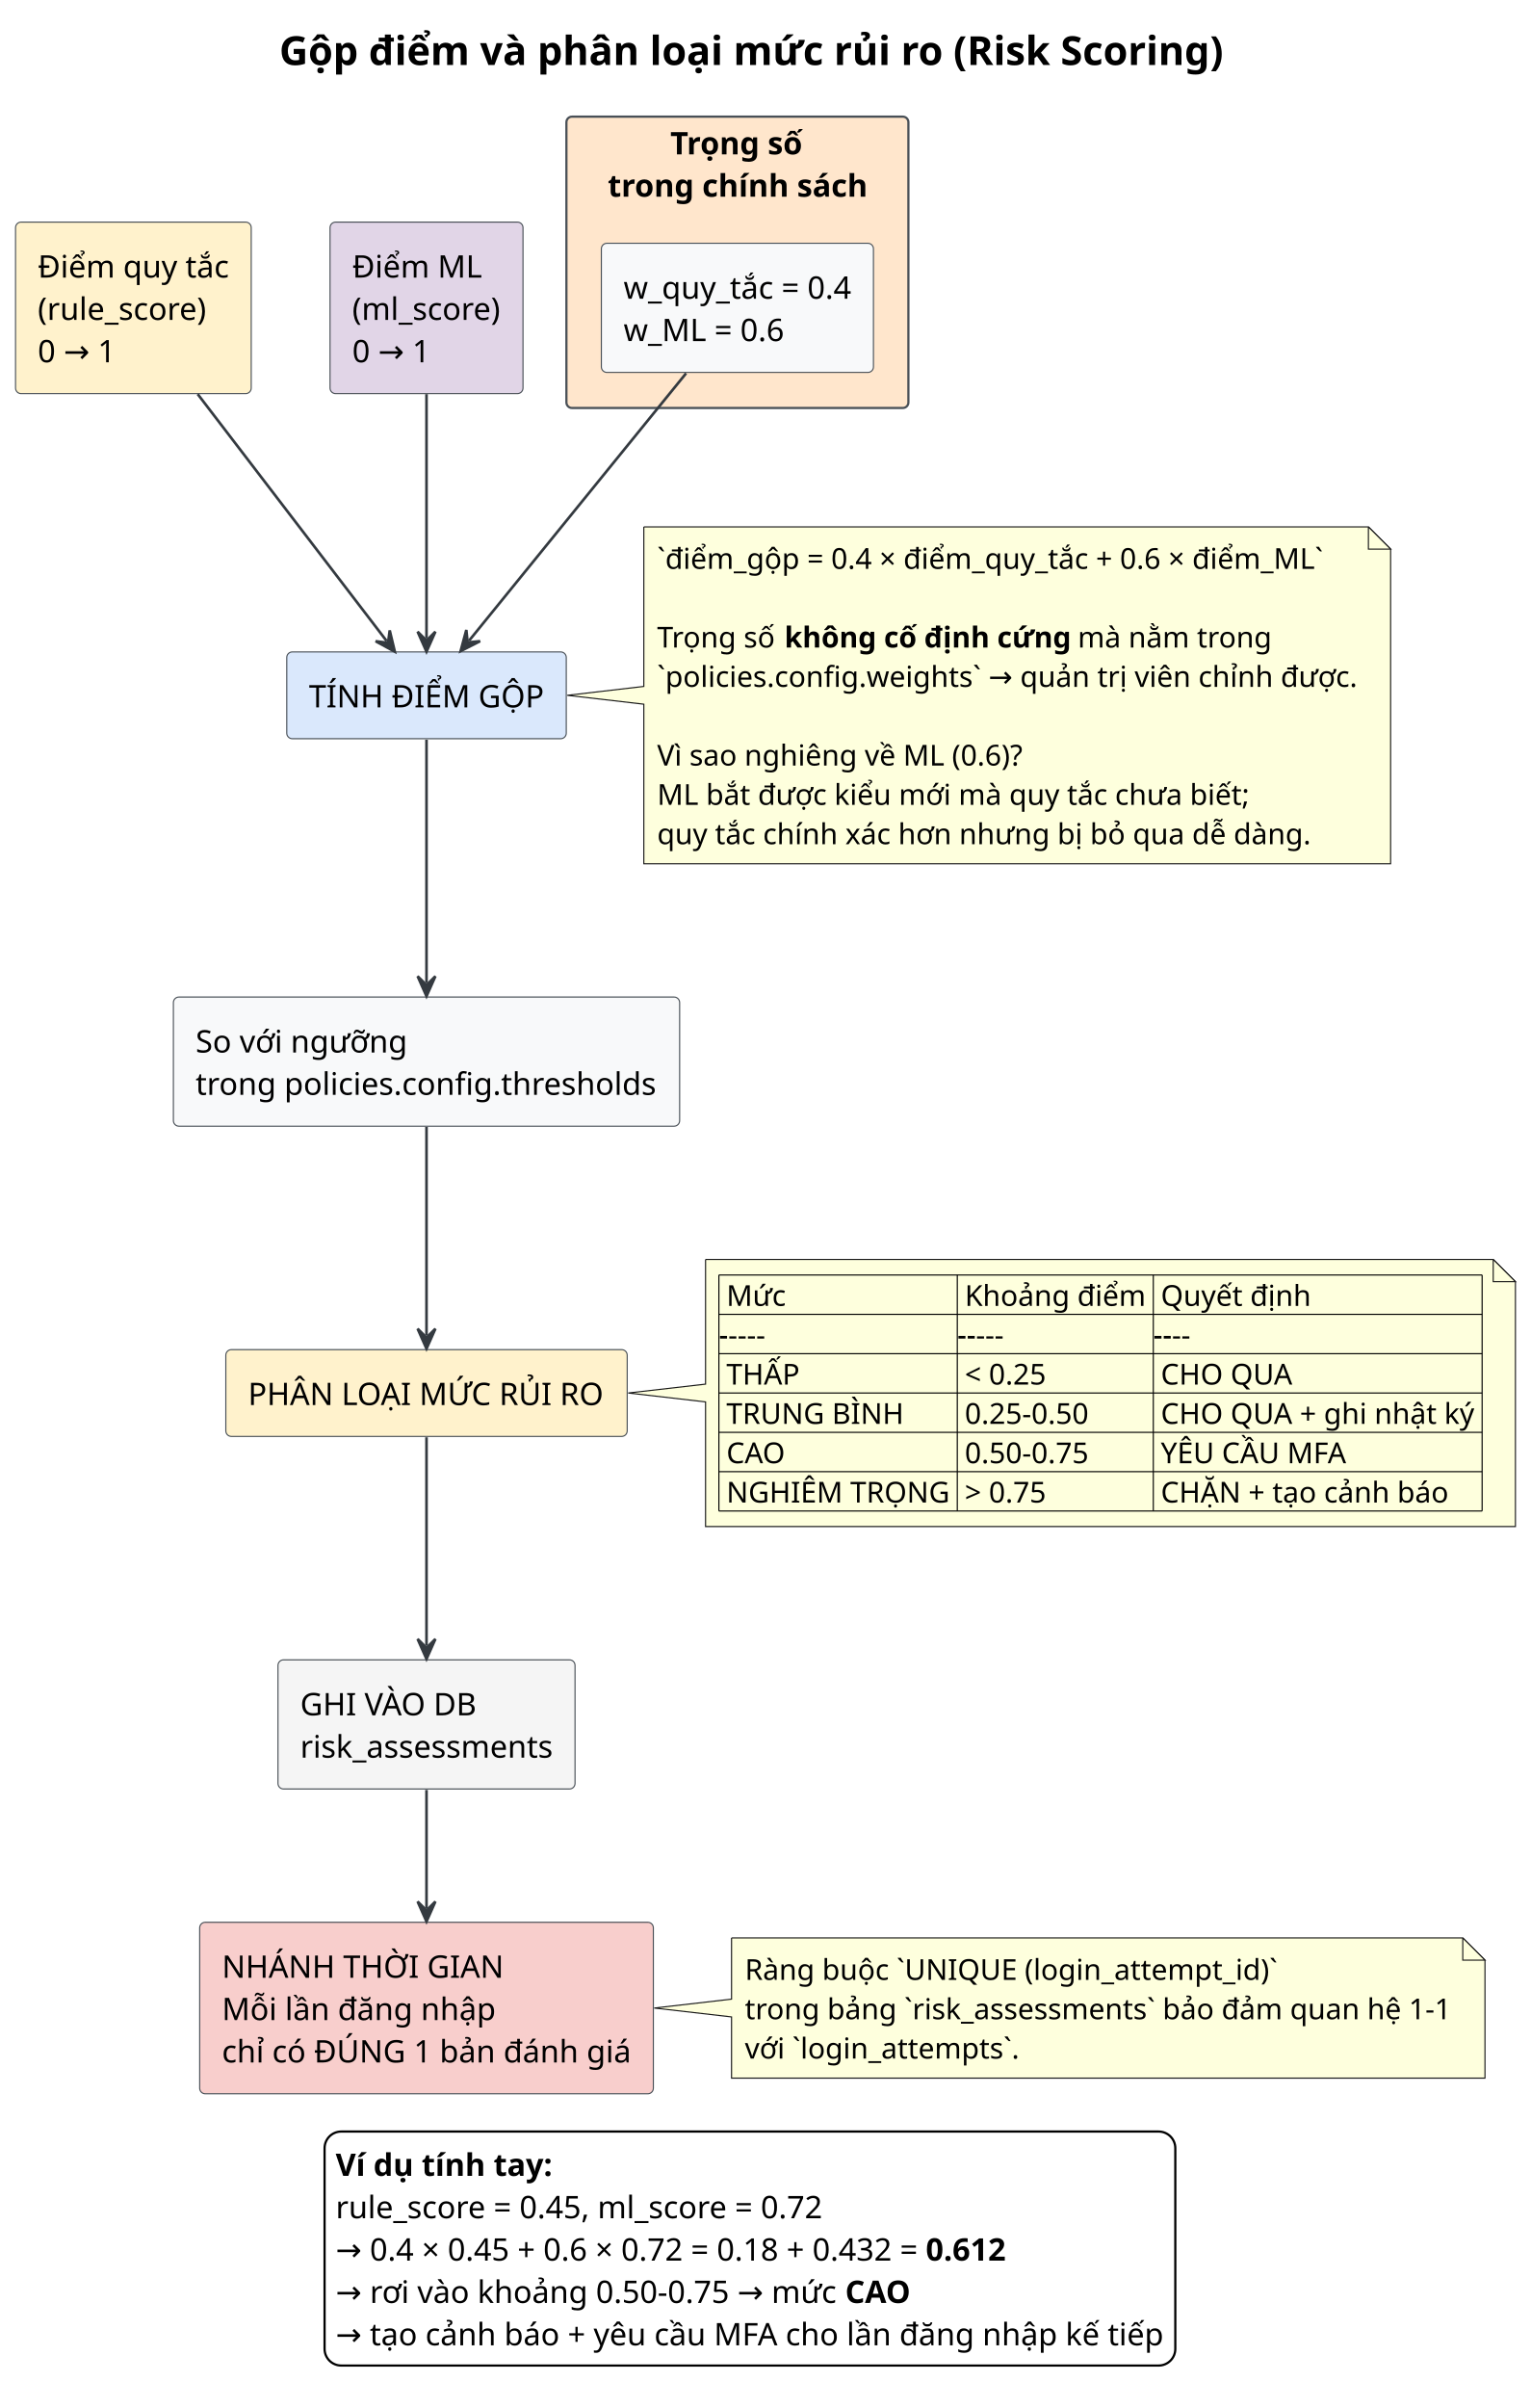
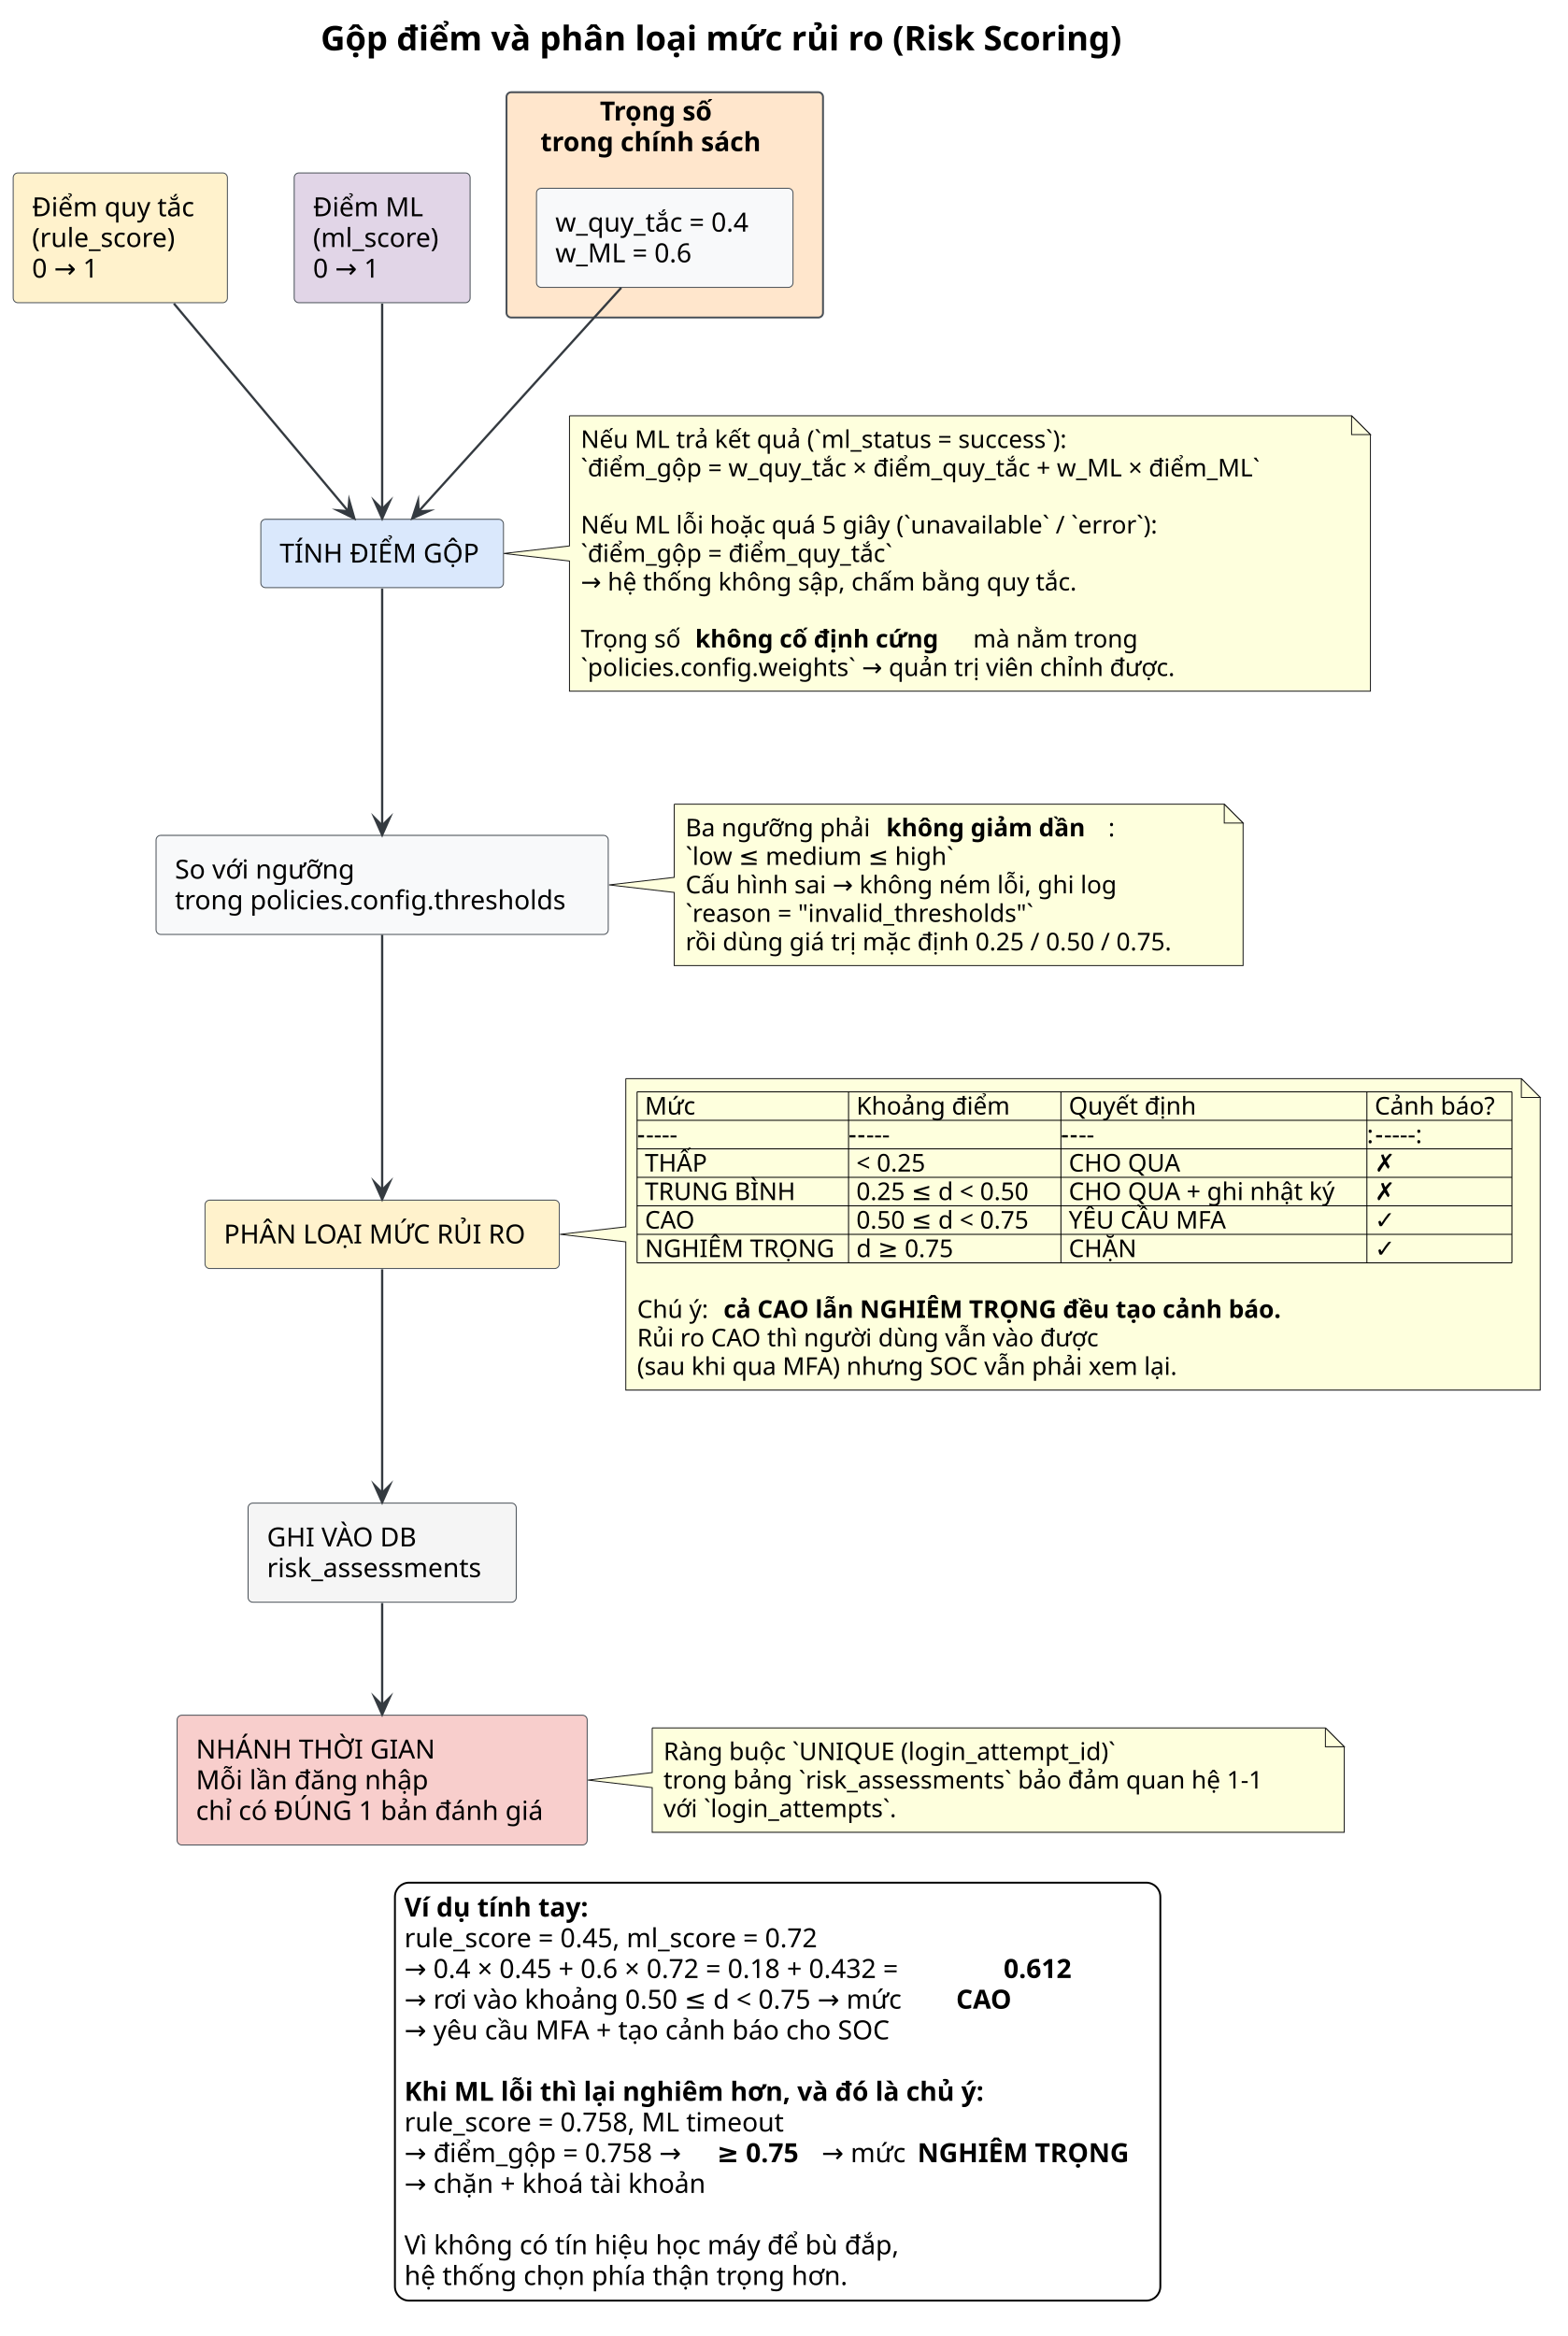
- <svg xmlns="http://www.w3.org/2000/svg" contentStyleType="text/css" height="1084px" preserveAspectRatio="none" style="width:689px;height:1084px;background:#FFFFFF;" version="1.1" viewBox="0 0 689 1084" width="689px" zoomAndPan="magnify">
+ <svg xmlns="http://www.w3.org/2000/svg" contentStyleType="text/css" data-diagram-type="DESCRIPTION" height="1240px" preserveAspectRatio="none" style="width:832px;height:1240px;background:#FFFFFF;" version="1.1" viewBox="0 0 832 1240" width="832px" zoomAndPan="magnify">
  <defs />
  <g>
-     <text fill="#000000" font-family="Sans" font-size="18" font-weight="bold" lengthAdjust="spacing" textLength="423.897" x="125.758" y="29.242">Gộp điểm và phân loại mức rủi ro (Risk Scoring)</text>
-     <g id="cluster_W">
-       <rect fill="#FFE6CC" height="131.14" rx="2.5" ry="2.5" style="stroke:#495057;stroke-width:1.0;" width="154" x="255.06" y="52.516" />
-       <text fill="#000000" font-family="Sans" font-size="14" font-weight="bold" lengthAdjust="spacing" textLength="60.452" x="301.834" y="69.482">Trọng số</text>
-       <text fill="#000000" font-family="Sans" font-size="14" font-weight="bold" lengthAdjust="spacing" textLength="116.76" x="273.68" y="88.55">trong chính sách</text>
+     <g class="title" data-source-line="12">
+       <text fill="#000000" font-family="Sans" font-size="18" font-weight="700" lengthAdjust="spacing" textLength="485.095" x="170.219" y="26.708">Gộp điểm và phân loại mức rủi ro (Risk Scoring)</text>
    </g>
-     <g id="elem_WW">
-       <rect fill="#F8F9FA" height="58.136" rx="2.5" ry="2.5" style="stroke:#495057;stroke-width:0.5;" width="122.522" x="270.8" y="109.516" />
-       <text fill="#000000" font-family="Sans" font-size="14" lengthAdjust="spacing" textLength="102.522" x="280.8" y="134.482">w_quy_tắc = 0.4</text>
-       <text fill="#000000" font-family="Sans" font-size="14" lengthAdjust="spacing" textLength="72.31" x="280.8" y="153.55">w_ML = 0.6</text>
+     <g class="cluster" data-qualified-name="W" data-source-line="18" id="ent0003">
+       <rect fill="#FFE6CC" height="119.59" rx="2.5" ry="2.5" style="stroke:#495057;stroke-width:1;" width="168" x="268.85" y="48.953" />
+       <text fill="#000000" font-family="Sans" font-size="14" font-weight="700" lengthAdjust="spacing" textLength="68.886" x="318.407" y="63.948">Trọng số</text>
+       <text fill="#000000" font-family="Sans" font-size="14" font-weight="700" lengthAdjust="spacing" textLength="131.995" x="286.852" y="80.245">trong chính sách</text>
    </g>
-     <g id="elem_RS">
-       <rect fill="#FFF2CC" height="77.204" rx="2.5" ry="2.5" style="stroke:#495057;stroke-width:0.5;" width="106.128" x="7" y="99.986" />
-       <text fill="#000000" font-family="Sans" font-size="14" lengthAdjust="spacing" textLength="86.128" x="17" y="124.952">Điểm quy tắc</text>
-       <text fill="#000000" font-family="Sans" font-size="14" lengthAdjust="spacing" textLength="76.132" x="17" y="144.02">(rule_score)</text>
-       <text fill="#000000" font-family="Sans" font-size="14" lengthAdjust="spacing" textLength="35.026" x="17" y="163.088">0 → 1</text>
+     <g class="entity" data-qualified-name="W.WW" data-source-line="19" id="ent0004">
+       <rect fill="#F8F9FA" height="52.594" rx="2.5" ry="2.5" style="stroke:#495057;stroke-width:0.5;" width="136.156" x="284.77" y="99.953" />
+       <text fill="#000000" font-family="Sans" font-size="14" lengthAdjust="spacing" textLength="116.156" x="294.77" y="122.948">w_quy_tắc = 0.4</text>
+       <text fill="#000000" font-family="Sans" font-size="14" lengthAdjust="spacing" textLength="81.225" x="294.77" y="139.245">w_ML = 0.6</text>
    </g>
-     <g id="elem_MS">
-       <rect fill="#E1D5E7" height="77.204" rx="2.5" ry="2.5" style="stroke:#495057;stroke-width:0.5;" width="86.892" x="148.62" y="99.986" />
-       <text fill="#000000" font-family="Sans" font-size="14" lengthAdjust="spacing" textLength="58.492" x="158.62" y="124.952">Điểm ML</text>
-       <text fill="#000000" font-family="Sans" font-size="14" lengthAdjust="spacing" textLength="66.892" x="158.62" y="144.02">(ml_score)</text>
-       <text fill="#000000" font-family="Sans" font-size="14" lengthAdjust="spacing" textLength="35.026" x="158.62" y="163.088">0 → 1</text>
+     <g class="entity" data-qualified-name="RS" data-source-line="16" id="ent0001">
+       <rect fill="#FFF2CC" height="68.891" rx="2.5" ry="2.5" style="stroke:#495057;stroke-width:0.5;" width="113.7" x="7" y="91.803" />
+       <text fill="#000000" font-family="Sans" font-size="14" lengthAdjust="spacing" textLength="93.7" x="17" y="114.798">Điểm quy tắc</text>
+       <text fill="#000000" font-family="Sans" font-size="14" lengthAdjust="spacing" textLength="82.981" x="17" y="131.095">(rule_score)</text>
+       <text fill="#000000" font-family="Sans" font-size="14" lengthAdjust="spacing" textLength="38.445" x="17" y="147.392">0 → 1</text>
    </g>
-     <g id="elem_CALC">
-       <rect fill="#DAE8FC" height="39.068" rx="2.5" ry="2.5" style="stroke:#495057;stroke-width:0.5;" width="125.868" x="129.13" y="293.476" />
-       <text fill="#000000" font-family="Sans" font-size="14" lengthAdjust="spacing" textLength="105.868" x="139.13" y="318.442">TÍNH ĐIỂM GỘP</text>
+     <g class="entity" data-qualified-name="MS" data-source-line="17" id="ent0002">
+       <rect fill="#E1D5E7" height="68.891" rx="2.5" ry="2.5" style="stroke:#495057;stroke-width:0.5;" width="93.377" x="156.16" y="91.803" />
+       <text fill="#000000" font-family="Sans" font-size="14" lengthAdjust="spacing" textLength="61.318" x="166.16" y="114.798">Điểm ML</text>
+       <text fill="#000000" font-family="Sans" font-size="14" lengthAdjust="spacing" textLength="73.377" x="166.16" y="131.095">(ml_score)</text>
+       <text fill="#000000" font-family="Sans" font-size="14" lengthAdjust="spacing" textLength="38.445" x="166.16" y="147.392">0 → 1</text>
    </g>
-     <g id="elem_GMN7">
-       <path d="M289.92,237.186 L289.92,309.006 L255.45,313.006 L289.92,317.006 L289.92,388.834 A0,0 0 0 0 289.92,388.834 L626.208,388.834 A0,0 0 0 0 626.208,388.834 L626.208,247.186 L616.208,237.186 L289.92,237.186 A0,0 0 0 0 289.92,237.186 " fill="#FEFFDD" style="stroke:#181818;stroke-width:0.5;" />
-       <path d="M616.208,237.186 L616.208,247.186 L626.208,247.186 L616.208,237.186 " fill="#FEFFDD" style="stroke:#181818;stroke-width:0.5;" />
-       <text fill="#000000" font-family="Sans" font-size="13" lengthAdjust="spacing" textLength="299.819" x="295.92" y="256.083">`điểm_gộp = 0.4 × điểm_quy_tắc + 0.6 × điểm_ML`</text>
-       <text fill="#000000" font-family="Sans" font-size="13" lengthAdjust="spacing" textLength="3.38" x="295.92" y="273.789"> </text>
-       <text fill="#000000" font-family="Sans" font-size="13" lengthAdjust="spacing" textLength="53.963" x="295.92" y="291.495">Trọng số</text>
-       <text fill="#000000" font-family="Sans" font-size="13" font-weight="bold" lengthAdjust="spacing" textLength="128.661" x="353.263" y="291.495">không cố định cứng</text>
-       <text fill="#000000" font-family="Sans" font-size="13" lengthAdjust="spacing" textLength="87.646" x="485.304" y="291.495">mà nằm trong</text>
-       <text fill="#000000" font-family="Sans" font-size="13" lengthAdjust="spacing" textLength="315.288" x="295.92" y="309.201">`policies.config.weights` → quản trị viên chỉnh được.</text>
-       <text fill="#000000" font-family="Sans" font-size="13" lengthAdjust="spacing" textLength="3.38" x="295.92" y="326.907"> </text>
-       <text fill="#000000" font-family="Sans" font-size="13" lengthAdjust="spacing" textLength="164.554" x="295.92" y="344.613">Vì sao nghiêng về ML (0.6)?</text>
-       <text fill="#000000" font-family="Sans" font-size="13" lengthAdjust="spacing" textLength="266.734" x="295.92" y="362.319">ML bắt được kiểu mới mà quy tắc chưa biết;</text>
-       <text fill="#000000" font-family="Sans" font-size="13" lengthAdjust="spacing" textLength="294.385" x="295.92" y="380.025">quy tắc chính xác hơn nhưng bị bỏ qua dễ dàng.</text>
+     <g class="entity" data-qualified-name="CALC" data-source-line="22" id="ent0005">
+       <rect fill="#DAE8FC" height="36.297" rx="2.5" ry="2.5" style="stroke:#495057;stroke-width:0.5;" width="128.794" x="138.45" y="275.643" />
+       <text fill="#000000" font-family="Sans" font-size="14" lengthAdjust="spacing" textLength="108.794" x="148.45" y="298.638">TÍNH ĐIỂM GỘP</text>
    </g>
-     <g id="elem_THR">
-       <rect fill="#F8F9FA" height="58.136" rx="2.5" ry="2.5" style="stroke:#495057;stroke-width:0.5;" width="227.969" x="78.08" y="448.836" />
-       <text fill="#000000" font-family="Sans" font-size="14" lengthAdjust="spacing" textLength="95.368" x="88.08" y="473.802">So với ngưỡng</text>
-       <text fill="#000000" font-family="Sans" font-size="14" lengthAdjust="spacing" textLength="207.969" x="88.08" y="492.87">trong policies.config.thresholds</text>
+     <g class="entity" data-qualified-name="GMN6" data-source-line="24" id="ent0007">
+       <path d="M302.28,220.693 L302.28,289.793 L267.44,293.793 L302.28,297.793 L302.28,366.888 A0,0 0 0 0 302.28,366.888 L727.416,366.888 A0,0 0 0 0 727.416,366.888 L727.416,230.693 L717.416,220.693 L302.28,220.693 A0,0 0 0 0 302.28,220.693" fill="#FEFFDD" style="stroke:#181818;stroke-width:0.5;" />
+       <path d="M717.416,220.693 L717.416,230.693 L727.416,230.693 L717.416,220.693" fill="#FEFFDD" style="stroke:#181818;stroke-width:0.5;" />
+       <text fill="#000000" font-family="Sans" font-size="13" lengthAdjust="spacing" textLength="288.825" x="308.28" y="237.76">Nếu ML trả kết quả (`ml_status = success`):</text>
+       <text fill="#000000" font-family="Sans" font-size="13" lengthAdjust="spacing" textLength="404.136" x="308.28" y="252.893">`điểm_gộp = w_quy_tắc × điểm_quy_tắc + w_ML × điểm_ML`</text>
+       <text fill="#000000" font-family="Sans" font-size="13" lengthAdjust="spacing" textLength="4.132" x="308.28" y="268.026"> </text>
+       <text fill="#000000" font-family="Sans" font-size="13" lengthAdjust="spacing" textLength="340.393" x="308.28" y="283.159">Nếu ML lỗi hoặc quá 5 giây (`unavailable` / `error`):</text>
+       <text fill="#000000" font-family="Sans" font-size="13" lengthAdjust="spacing" textLength="185.561" x="308.28" y="298.291">`điểm_gộp = điểm_quy_tắc`</text>
+       <text fill="#000000" font-family="Sans" font-size="13" lengthAdjust="spacing" textLength="282.56" x="308.28" y="313.424">→ hệ thống không sập, chấm bằng quy tắc.</text>
+       <text fill="#000000" font-family="Sans" font-size="13" lengthAdjust="spacing" textLength="4.132" x="308.28" y="328.557"> </text>
+       <text fill="#000000" font-family="Sans" font-size="13" lengthAdjust="spacing" textLength="56.589" x="308.28" y="343.69">Trọng số</text>
+       <text fill="#000000" font-family="Sans" font-size="13" font-weight="700" lengthAdjust="spacing" textLength="143.4" x="369.002" y="343.69">không cố định cứng</text>
+       <text fill="#000000" font-family="Sans" font-size="13" lengthAdjust="spacing" textLength="92.65" x="516.534" y="343.69">mà nằm trong</text>
+       <text fill="#000000" font-family="Sans" font-size="13" lengthAdjust="spacing" textLength="341.79" x="308.28" y="358.822">`policies.config.weights` → quản trị viên chỉnh được.</text>
    </g>
-     <g id="elem_CLASS">
-       <rect fill="#FFF2CC" height="39.068" rx="2.5" ry="2.5" style="stroke:#495057;stroke-width:0.5;" width="180.747" x="101.69" y="607.556" />
-       <text fill="#000000" font-family="Sans" font-size="14" lengthAdjust="spacing" textLength="160.747" x="111.69" y="632.522">PHÂN LOẠI MỨC RỦI RO</text>
+     <g class="entity" data-qualified-name="THR" data-source-line="35" id="ent0009">
+       <rect fill="#F8F9FA" height="52.594" rx="2.5" ry="2.5" style="stroke:#495057;stroke-width:0.5;" width="240.022" x="82.84" y="443.423" />
+       <text fill="#000000" font-family="Sans" font-size="14" lengthAdjust="spacing" textLength="100.051" x="92.84" y="466.418">So với ngưỡng</text>
+       <text fill="#000000" font-family="Sans" font-size="14" lengthAdjust="spacing" textLength="220.022" x="92.84" y="482.715">trong policies.config.thresholds</text>
    </g>
-     <g id="elem_GMN12">
-       <path d="M317.72,566.966 L317.72,623.086 L282.9,627.086 L317.72,631.086 L317.72,687.202 A0,0 0 0 0 317.72,687.202 L682.414,687.202 A0,0 0 0 0 682.414,687.202 L682.414,576.966 L672.414,566.966 L317.72,566.966 A0,0 0 0 0 317.72,566.966 " fill="#FEFFDD" style="stroke:#181818;stroke-width:0.5;" />
-       <path d="M672.414,566.966 L672.414,576.966 L682.414,576.966 L672.414,566.966 " fill="#FEFFDD" style="stroke:#181818;stroke-width:0.5;" />
-       <text fill="#000000" font-family="Sans" font-size="13" lengthAdjust="spacing" textLength="26.793" x="327.1" y="587.863">Mức</text>
-       <text fill="#000000" font-family="Sans" font-size="13" lengthAdjust="spacing" textLength="81.51" x="434.454" y="587.863">Khoảng điểm</text>
-       <text fill="#000000" font-family="Sans" font-size="13" lengthAdjust="spacing" textLength="67.665" x="522.724" y="587.863">Quyết định</text>
-       <text fill="#000000" font-family="Sans" font-size="13" lengthAdjust="spacing" text-decoration="line-through" textLength="4.186" x="323.72" y="605.569">-</text>
-       <text fill="#000000" font-family="Sans" font-size="13" lengthAdjust="spacing" textLength="16.744" x="327.906" y="605.569">----</text>
-       <text fill="#000000" font-family="Sans" font-size="13" lengthAdjust="spacing" text-decoration="line-through" textLength="4.186" x="431.074" y="605.569">-</text>
-       <text fill="#000000" font-family="Sans" font-size="13" lengthAdjust="spacing" text-decoration="line-through" textLength="4.186" x="435.26" y="605.569">-</text>
-       <text fill="#000000" font-family="Sans" font-size="13" lengthAdjust="spacing" textLength="12.558" x="439.446" y="605.569">---</text>
-       <text fill="#000000" font-family="Sans" font-size="13" lengthAdjust="spacing" text-decoration="line-through" textLength="4.186" x="519.344" y="605.569">-</text>
-       <text fill="#000000" font-family="Sans" font-size="13" lengthAdjust="spacing" text-decoration="line-through" textLength="4.186" x="523.53" y="605.569">-</text>
-       <text fill="#000000" font-family="Sans" font-size="13" lengthAdjust="spacing" textLength="8.372" x="527.716" y="605.569">--</text>
-       <text fill="#000000" font-family="Sans" font-size="13" lengthAdjust="spacing" textLength="33.033" x="327.1" y="623.275">THẤP</text>
-       <text fill="#000000" font-family="Sans" font-size="13" lengthAdjust="spacing" textLength="36.608" x="434.454" y="623.275">&lt; 0.25</text>
-       <text fill="#000000" font-family="Sans" font-size="13" lengthAdjust="spacing" textLength="59.345" x="522.724" y="623.275">CHO QUA</text>
-       <text fill="#000000" font-family="Sans" font-size="13" lengthAdjust="spacing" textLength="79.911" x="327.1" y="640.981">TRUNG BÌNH</text>
-       <text fill="#000000" font-family="Sans" font-size="13" lengthAdjust="spacing" textLength="55.77" x="434.454" y="640.981">0.25-0.50</text>
-       <text fill="#000000" font-family="Sans" font-size="13" lengthAdjust="spacing" textLength="141.31" x="522.724" y="640.981">CHO QUA + ghi nhật ký</text>
-       <text fill="#000000" font-family="Sans" font-size="13" lengthAdjust="spacing" textLength="26.676" x="327.1" y="658.687">CAO</text>
-       <text fill="#000000" font-family="Sans" font-size="13" lengthAdjust="spacing" textLength="55.77" x="434.454" y="658.687">0.50-0.75</text>
-       <text fill="#000000" font-family="Sans" font-size="13" lengthAdjust="spacing" textLength="83.72" x="522.724" y="658.687">YÊU CẦU MFA</text>
-       <text fill="#000000" font-family="Sans" font-size="13" lengthAdjust="spacing" textLength="100.594" x="327.1" y="676.393">NGHIÊM TRỌNG</text>
-       <text fill="#000000" font-family="Sans" font-size="13" lengthAdjust="spacing" textLength="36.608" x="434.454" y="676.393">&gt; 0.75</text>
-       <text fill="#000000" font-family="Sans" font-size="13" lengthAdjust="spacing" textLength="129.597" x="522.724" y="676.393">CHẶN + tạo cảnh báo</text>
-       <line style="stroke:#000000;stroke-width:0.5;" x1="323.72" x2="667.414" y1="573.966" y2="573.966" />
-       <line style="stroke:#000000;stroke-width:0.5;" x1="323.72" x2="667.414" y1="591.672" y2="591.672" />
-       <line style="stroke:#000000;stroke-width:0.5;" x1="323.72" x2="667.414" y1="609.378" y2="609.378" />
-       <line style="stroke:#000000;stroke-width:0.5;" x1="323.72" x2="667.414" y1="627.084" y2="627.084" />
-       <line style="stroke:#000000;stroke-width:0.5;" x1="323.72" x2="667.414" y1="644.79" y2="644.79" />
-       <line style="stroke:#000000;stroke-width:0.5;" x1="323.72" x2="667.414" y1="662.496" y2="662.496" />
-       <line style="stroke:#000000;stroke-width:0.5;" x1="323.72" x2="667.414" y1="680.202" y2="680.202" />
-       <line style="stroke:#000000;stroke-width:0.5;" x1="323.72" x2="323.72" y1="573.966" y2="680.202" />
-       <line style="stroke:#000000;stroke-width:0.5;" x1="431.074" x2="431.074" y1="573.966" y2="680.202" />
-       <line style="stroke:#000000;stroke-width:0.5;" x1="519.344" x2="519.344" y1="573.966" y2="680.202" />
-       <line style="stroke:#000000;stroke-width:0.5;" x1="667.414" x2="667.414" y1="573.966" y2="680.202" />
+     <g class="entity" data-qualified-name="GMN10" data-source-line="37" id="ent0011">
+       <path d="M357.88,426.883 L357.88,465.723 L323.28,469.723 L357.88,473.723 L357.88,512.547 A0,0 0 0 0 357.88,512.547 L659.827,512.547 A0,0 0 0 0 659.827,512.547 L659.827,436.883 L649.827,426.883 L357.88,426.883 A0,0 0 0 0 357.88,426.883" fill="#FEFFDD" style="stroke:#181818;stroke-width:0.5;" />
+       <path d="M649.827,426.883 L649.827,436.883 L659.827,436.883 L649.827,426.883" fill="#FEFFDD" style="stroke:#181818;stroke-width:0.5;" />
+       <text fill="#000000" font-family="Sans" font-size="13" lengthAdjust="spacing" textLength="102.394" x="363.88" y="443.95">Ba ngưỡng phải</text>
+       <text fill="#000000" font-family="Sans" font-size="13" font-weight="700" lengthAdjust="spacing" textLength="117.857" x="470.406" y="443.95">không giảm dần</text>
+       <text fill="#000000" font-family="Sans" font-size="13" lengthAdjust="spacing" textLength="4.38" x="588.263" y="443.95">:</text>
+       <text fill="#000000" font-family="Sans" font-size="13" lengthAdjust="spacing" textLength="155.283" x="363.88" y="459.083">`low ≤ medium ≤ high`</text>
+       <text fill="#000000" font-family="Sans" font-size="13" lengthAdjust="spacing" textLength="244.258" x="363.88" y="474.216">Cấu hình sai → không ném lỗi, ghi log</text>
+       <text fill="#000000" font-family="Sans" font-size="13" lengthAdjust="spacing" textLength="206.159" x="363.88" y="489.349">`reason = "invalid_thresholds"`</text>
+       <text fill="#000000" font-family="Sans" font-size="13" lengthAdjust="spacing" textLength="280.947" x="363.88" y="504.481">rồi dùng giá trị mặc định 0.25 / 0.50 / 0.75.</text>
    </g>
-     <g id="elem_SAVE">
-       <rect fill="#F5F5F5" height="58.136" rx="2.5" ry="2.5" style="stroke:#495057;stroke-width:0.5;" width="133.764" x="125.18" y="747.206" />
-       <text fill="#000000" font-family="Sans" font-size="14" lengthAdjust="spacing" textLength="80.192" x="135.18" y="772.172">GHI VÀO DB</text>
-       <text fill="#000000" font-family="Sans" font-size="14" lengthAdjust="spacing" textLength="113.764" x="135.18" y="791.24">risk_assessments</text>
+     <g class="entity" data-qualified-name="CLASS" data-source-line="44" id="ent0013">
+       <rect fill="#FFF2CC" height="36.297" rx="2.5" ry="2.5" style="stroke:#495057;stroke-width:0.5;" width="188.061" x="108.82" y="637.063" />
+       <text fill="#000000" font-family="Sans" font-size="14" lengthAdjust="spacing" textLength="168.061" x="118.82" y="660.058">PHÂN LOẠI MỨC RỦI RO</text>
    </g>
-     <g id="elem_ONETOONE">
-       <rect fill="#F8CECC" height="77.204" rx="2.5" ry="2.5" style="stroke:#495057;stroke-width:0.5;" width="204.295" x="89.92" y="865.346" />
-       <text fill="#000000" font-family="Sans" font-size="14" lengthAdjust="spacing" textLength="126.657" x="99.92" y="890.312">NHÁNH THỜI GIAN</text>
-       <text fill="#000000" font-family="Sans" font-size="14" lengthAdjust="spacing" textLength="123.34" x="99.92" y="909.38">Mỗi lần đăng nhập</text>
-       <text fill="#000000" font-family="Sans" font-size="14" lengthAdjust="spacing" textLength="184.295" x="99.92" y="928.448">chỉ có ĐÚNG 1 bản đánh giá</text>
+     <g class="entity" data-qualified-name="GMN14" data-source-line="46" id="ent0015">
+       <path d="M332.17,572.553 L332.17,651.213 L297.3,655.213 L332.17,659.213 L332.17,737.881 A0,0 0 0 0 332.17,737.881 L817.533,737.881 A0,0 0 0 0 817.533,737.881 L817.533,582.553 L807.533,572.553 L332.17,572.553 A0,0 0 0 0 332.17,572.553" fill="#FEFFDD" style="stroke:#181818;stroke-width:0.5;" />
+       <path d="M807.533,572.553 L807.533,582.553 L817.533,582.553 L807.533,572.553" fill="#FEFFDD" style="stroke:#181818;stroke-width:0.5;" />
+       <text fill="#000000" font-family="Sans" font-size="13" lengthAdjust="spacing" textLength="26.603" x="342.302" y="591.62">Mức</text>
+       <text fill="#000000" font-family="Sans" font-size="13" lengthAdjust="spacing" textLength="85.833" x="454.542" y="591.62">Khoảng điểm</text>
+       <text fill="#000000" font-family="Sans" font-size="13" lengthAdjust="spacing" textLength="71.735" x="567.263" y="591.62">Quyết định</text>
+       <text fill="#000000" font-family="Sans" font-size="13" lengthAdjust="spacing" textLength="68.726" x="729.674" y="591.62">Cảnh báo?</text>
+       <text fill="#000000" font-family="Sans" font-size="13" lengthAdjust="spacing" text-decoration="line-through" textLength="4.691" x="338.17" y="606.753">-</text>
+       <text fill="#000000" font-family="Sans" font-size="13" lengthAdjust="spacing" textLength="18.764" x="342.861" y="606.753">----</text>
+       <text fill="#000000" font-family="Sans" font-size="13" lengthAdjust="spacing" text-decoration="line-through" textLength="4.691" x="450.409" y="606.753">-</text>
+       <text fill="#000000" font-family="Sans" font-size="13" lengthAdjust="spacing" text-decoration="line-through" textLength="4.691" x="455.1" y="606.753">-</text>
+       <text fill="#000000" font-family="Sans" font-size="13" lengthAdjust="spacing" textLength="14.073" x="459.791" y="606.753">---</text>
+       <text fill="#000000" font-family="Sans" font-size="13" lengthAdjust="spacing" text-decoration="line-through" textLength="4.691" x="563.131" y="606.753">-</text>
+       <text fill="#000000" font-family="Sans" font-size="13" lengthAdjust="spacing" text-decoration="line-through" textLength="4.691" x="567.822" y="606.753">-</text>
+       <text fill="#000000" font-family="Sans" font-size="13" lengthAdjust="spacing" textLength="9.382" x="572.513" y="606.753">--</text>
+       <text fill="#000000" font-family="Sans" font-size="13" lengthAdjust="spacing" textLength="4.38" x="725.542" y="606.753">:</text>
+       <text fill="#000000" font-family="Sans" font-size="13" lengthAdjust="spacing" text-decoration="line-through" textLength="4.691" x="729.922" y="606.753">-</text>
+       <text fill="#000000" font-family="Sans" font-size="13" lengthAdjust="spacing" textLength="23.144" x="734.613" y="606.753">----:</text>
+       <text fill="#000000" font-family="Sans" font-size="13" lengthAdjust="spacing" textLength="34.449" x="342.302" y="621.886">THẤP</text>
+       <text fill="#000000" font-family="Sans" font-size="13" lengthAdjust="spacing" textLength="43.97" x="454.542" y="621.886">&lt; 0.25</text>
+       <text fill="#000000" font-family="Sans" font-size="13" lengthAdjust="spacing" textLength="61.858" x="567.263" y="621.886">CHO QUA</text>
+       <text fill="#000000" font-family="Sans" font-size="13" lengthAdjust="spacing" textLength="10.893" x="729.674" y="621.886">✗</text>
+       <text fill="#000000" font-family="Sans" font-size="13" lengthAdjust="spacing" textLength="82.672" x="342.302" y="637.019">TRUNG BÌNH</text>
+       <text fill="#000000" font-family="Sans" font-size="13" lengthAdjust="spacing" textLength="104.457" x="454.542" y="637.019">0.25 ≤ d &lt; 0.50</text>
+       <text fill="#000000" font-family="Sans" font-size="13" lengthAdjust="spacing" textLength="154.147" x="567.263" y="637.019">CHO QUA + ghi nhật ký</text>
+       <text fill="#000000" font-family="Sans" font-size="13" lengthAdjust="spacing" textLength="10.893" x="729.674" y="637.019">✗</text>
+       <text fill="#000000" font-family="Sans" font-size="13" lengthAdjust="spacing" textLength="28.203" x="342.302" y="652.151">CAO</text>
+       <text fill="#000000" font-family="Sans" font-size="13" lengthAdjust="spacing" textLength="104.457" x="454.542" y="652.151">0.50 ≤ d &lt; 0.75</text>
+       <text fill="#000000" font-family="Sans" font-size="13" lengthAdjust="spacing" textLength="89.007" x="567.263" y="652.151">YÊU CẦU MFA</text>
+       <text fill="#000000" font-family="Sans" font-size="13" lengthAdjust="spacing" textLength="10.893" x="729.674" y="652.151">✓</text>
+       <text fill="#000000" font-family="Sans" font-size="13" lengthAdjust="spacing" textLength="103.975" x="342.302" y="667.284">NGHIÊM TRỌNG</text>
+       <text fill="#000000" font-family="Sans" font-size="13" lengthAdjust="spacing" textLength="56.355" x="454.542" y="667.284">d ≥ 0.75</text>
+       <text fill="#000000" font-family="Sans" font-size="13" lengthAdjust="spacing" textLength="37.47" x="567.263" y="667.284">CHẶN</text>
+       <text fill="#000000" font-family="Sans" font-size="13" lengthAdjust="spacing" textLength="10.893" x="729.674" y="667.284">✓</text>
+       <line style="stroke:#000000;stroke-width:0.5;" x1="338.17" x2="802.533" y1="579.553" y2="579.553" />
+       <line style="stroke:#000000;stroke-width:0.5;" x1="338.17" x2="802.533" y1="594.686" y2="594.686" />
+       <line style="stroke:#000000;stroke-width:0.5;" x1="338.17" x2="802.533" y1="609.819" y2="609.819" />
+       <line style="stroke:#000000;stroke-width:0.5;" x1="338.17" x2="802.533" y1="624.952" y2="624.952" />
+       <line style="stroke:#000000;stroke-width:0.5;" x1="338.17" x2="802.533" y1="640.084" y2="640.084" />
+       <line style="stroke:#000000;stroke-width:0.5;" x1="338.17" x2="802.533" y1="655.217" y2="655.217" />
+       <line style="stroke:#000000;stroke-width:0.5;" x1="338.17" x2="802.533" y1="670.35" y2="670.35" />
+       <line style="stroke:#000000;stroke-width:0.5;" x1="338.17" x2="338.17" y1="579.553" y2="670.35" />
+       <line style="stroke:#000000;stroke-width:0.5;" x1="450.409" x2="450.409" y1="579.553" y2="670.35" />
+       <line style="stroke:#000000;stroke-width:0.5;" x1="563.131" x2="563.131" y1="579.553" y2="670.35" />
+       <line style="stroke:#000000;stroke-width:0.5;" x1="725.542" x2="725.542" y1="579.553" y2="670.35" />
+       <line style="stroke:#000000;stroke-width:0.5;" x1="802.533" x2="802.533" y1="579.553" y2="670.35" />
+       <text fill="#000000" font-family="Sans" font-size="13" lengthAdjust="spacing" textLength="4.132" x="338.17" y="684.417"> </text>
+       <text fill="#000000" font-family="Sans" font-size="13" lengthAdjust="spacing" textLength="41.761" x="338.17" y="699.55">Chú ý:</text>
+       <text fill="#000000" font-family="Sans" font-size="13" font-weight="700" lengthAdjust="spacing" textLength="334.617" x="384.064" y="699.55">cả CAO lẫn NGHIÊM TRỌNG đều tạo cảnh báo.</text>
+       <text fill="#000000" font-family="Sans" font-size="13" lengthAdjust="spacing" textLength="260.774" x="338.17" y="714.683">Rủi ro CAO thì người dùng vẫn vào được</text>
+       <text fill="#000000" font-family="Sans" font-size="13" lengthAdjust="spacing" textLength="310.153" x="338.17" y="729.815">(sau khi qua MFA) nhưng SOC vẫn phải xem lại.</text>
    </g>
-     <g id="elem_GMN17">
-       <path d="M329.42,872.386 L329.42,899.946 L294.6,903.946 L329.42,907.946 L329.42,935.504 A0,0 0 0 0 329.42,935.504 L668.699,935.504 A0,0 0 0 0 668.699,935.504 L668.699,882.386 L658.699,872.386 L329.42,872.386 A0,0 0 0 0 329.42,872.386 " fill="#FEFFDD" style="stroke:#181818;stroke-width:0.5;" />
-       <path d="M658.699,872.386 L658.699,882.386 L668.699,882.386 L658.699,872.386 " fill="#FEFFDD" style="stroke:#181818;stroke-width:0.5;" />
-       <text fill="#000000" font-family="Sans" font-size="13" lengthAdjust="spacing" textLength="239.811" x="335.42" y="891.283">Ràng buộc `UNIQUE (login_attempt_id)`</text>
-       <text fill="#000000" font-family="Sans" font-size="13" lengthAdjust="spacing" textLength="318.279" x="335.42" y="908.989">trong bảng `risk_assessments` bảo đảm quan hệ 1-1</text>
-       <text fill="#000000" font-family="Sans" font-size="13" lengthAdjust="spacing" textLength="123.591" x="335.42" y="926.695">với `login_attempts`.</text>
+     <g class="entity" data-qualified-name="SAVE" data-source-line="58" id="ent0017">
+       <rect fill="#F5F5F5" height="52.594" rx="2.5" ry="2.5" style="stroke:#495057;stroke-width:0.5;" width="142.322" x="131.69" y="797.883" />
+       <text fill="#000000" font-family="Sans" font-size="14" lengthAdjust="spacing" textLength="84.964" x="141.69" y="820.878">GHI VÀO DB</text>
+       <text fill="#000000" font-family="Sans" font-size="14" lengthAdjust="spacing" textLength="122.322" x="141.69" y="837.175">risk_assessments</text>
    </g>
-     <g id="link_RS_CALC">
-       <path d="M89.03,177.426 C116.5,213.306 152.983,260.962 174.143,288.602 " fill="none" id="RS-to-CALC" style="stroke:#343A40;stroke-width:1.2;" />
-       <polygon fill="#343A40" points="177.79,293.366,175.495,283.788,174.751,289.396,169.143,288.651,177.79,293.366" style="stroke:#343A40;stroke-width:1.2;" />
+     <g class="entity" data-qualified-name="ONETOONE" data-source-line="60" id="ent0018">
+       <rect fill="#F8CECC" height="68.891" rx="2.5" ry="2.5" style="stroke:#495057;stroke-width:0.5;" width="217.654" x="94.02" y="910.473" />
+       <text fill="#000000" font-family="Sans" font-size="14" lengthAdjust="spacing" textLength="131.496" x="104.02" y="933.468">NHÁNH THỜI GIAN</text>
+       <text fill="#000000" font-family="Sans" font-size="14" lengthAdjust="spacing" textLength="129.664" x="104.02" y="949.765">Mỗi lần đăng nhập</text>
+       <text fill="#000000" font-family="Sans" font-size="14" lengthAdjust="spacing" textLength="197.654" x="104.02" y="966.062">chỉ có ĐÚNG 1 bản đánh giá</text>
    </g>
-     <g id="link_MS_CALC">
-       <path d="M192.06,177.426 C192.06,213.306 192.06,259.726 192.06,287.366 " fill="none" id="MS-to-CALC" style="stroke:#343A40;stroke-width:1.2;" />
-       <polygon fill="#343A40" points="192.06,293.366,196.06,284.366,192.06,288.366,188.06,284.366,192.06,293.366" style="stroke:#343A40;stroke-width:1.2;" />
+     <g class="entity" data-qualified-name="GMN19" data-source-line="62" id="ent0020">
+       <path d="M346.19,917.223 L346.19,940.913 L312.06,944.913 L346.19,948.913 L346.19,972.622 A0,0 0 0 0 346.19,972.622 L713.518,972.622 A0,0 0 0 0 713.518,972.622 L713.518,927.223 L703.518,917.223 L346.19,917.223 A0,0 0 0 0 346.19,917.223" fill="#FEFFDD" style="stroke:#181818;stroke-width:0.5;" />
+       <path d="M703.518,917.223 L703.518,927.223 L713.518,927.223 L703.518,917.223" fill="#FEFFDD" style="stroke:#181818;stroke-width:0.5;" />
+       <text fill="#000000" font-family="Sans" font-size="13" lengthAdjust="spacing" textLength="260.362" x="352.19" y="934.29">Ràng buộc `UNIQUE (login_attempt_id)`</text>
+       <text fill="#000000" font-family="Sans" font-size="13" lengthAdjust="spacing" textLength="346.328" x="352.19" y="949.423">trong bảng `risk_assessments` bảo đảm quan hệ 1-1</text>
+       <text fill="#000000" font-family="Sans" font-size="13" lengthAdjust="spacing" textLength="137.636" x="352.19" y="964.556">với `login_attempts`.</text>
    </g>
-     <g id="link_WW_CALC">
-       <path d="M308.95,168.056 C280.21,203.446 235.752,258.208 211.202,288.438 " fill="none" id="WW-to-CALC" style="stroke:#343A40;stroke-width:1.2;" />
-       <polygon fill="#343A40" points="207.42,293.096,216.199,288.631,210.572,289.214,209.989,283.588,207.42,293.096" style="stroke:#343A40;stroke-width:1.2;" />
+     <g class="link" data-entity-1="ent0001" data-entity-2="ent0005" data-link-type="dependency" data-source-line="67" id="lnk22">
+       <path d="M92.31,161.143 C121.38,195.763 162.165,244.334 184.885,271.394" fill="none" id="RS-to-CALC" style="stroke:#343A40;stroke-width:1.2;" />
+       <polygon fill="#343A40" points="188.1,275.223,185.376,265.758,184.885,271.394,179.249,270.903,188.1,275.223" style="stroke:#343A40;stroke-width:1.2;stroke-linejoin:miter;stroke-miterlimit:10;" />
    </g>
-     <g id="link_CALC_THR">
-       <path d="M192.06,333.016 C192.06,361.466 192.06,409.316 192.06,442.466 " fill="none" id="CALC-to-THR" style="stroke:#343A40;stroke-width:1.2;" />
-       <polygon fill="#343A40" points="192.06,448.466,196.06,439.466,192.06,443.466,188.06,439.466,192.06,448.466" style="stroke:#343A40;stroke-width:1.2;" />
+     <g class="link" data-entity-1="ent0002" data-entity-2="ent0005" data-link-type="dependency" data-source-line="68" id="lnk23">
+       <path d="M202.85,161.143 C202.85,195.763 202.85,243.163 202.85,270.223" fill="none" id="MS-to-CALC" style="stroke:#343A40;stroke-width:1.2;" />
+       <polygon fill="#343A40" points="202.85,275.223,206.85,266.223,202.85,270.223,198.85,266.223,202.85,275.223" style="stroke:#343A40;stroke-width:1.2;stroke-linejoin:miter;stroke-miterlimit:10;" />
    </g>
-     <g id="link_THR_CLASS">
-       <path d="M192.06,507.286 C192.06,536.686 192.06,575.816 192.06,601.146 " fill="none" id="THR-to-CLASS" style="stroke:#343A40;stroke-width:1.2;" />
-       <polygon fill="#343A40" points="192.06,607.146,196.06,598.146,192.06,602.146,188.06,598.146,192.06,607.146" style="stroke:#343A40;stroke-width:1.2;" />
+     <g class="link" data-entity-1="ent0004" data-entity-2="ent0005" data-link-type="dependency" data-source-line="69" id="lnk24">
+       <path d="M329.74,152.753 C299.01,186.673 248.827,242.048 222.197,271.438" fill="none" id="WW-to-CALC" style="stroke:#343A40;stroke-width:1.2;" />
+       <polygon fill="#343A40" points="218.84,275.143,227.847,271.159,222.197,271.438,221.919,265.788,218.84,275.143" style="stroke:#343A40;stroke-width:1.2;stroke-linejoin:miter;stroke-miterlimit:10;" />
    </g>
-     <g id="link_CLASS_SAVE">
-       <path d="M192.06,647.026 C192.06,672.336 192.06,711.416 192.06,740.816 " fill="none" id="CLASS-to-SAVE" style="stroke:#343A40;stroke-width:1.2;" />
-       <polygon fill="#343A40" points="192.06,746.816,196.06,737.816,192.06,741.816,188.06,737.816,192.06,746.816" style="stroke:#343A40;stroke-width:1.2;" />
+     <g class="link" data-entity-1="ent0005" data-entity-2="ent0009" data-link-type="dependency" data-source-line="70" id="lnk25">
+       <path d="M202.85,312.423 C202.85,343.343 202.85,402.433 202.85,438.193" fill="none" id="CALC-to-THR" style="stroke:#343A40;stroke-width:1.2;" />
+       <polygon fill="#343A40" points="202.85,443.193,206.85,434.193,202.85,438.193,198.85,434.193,202.85,443.193" style="stroke:#343A40;stroke-width:1.2;stroke-linejoin:miter;stroke-miterlimit:10;" />
    </g>
-     <g id="link_SAVE_ONETOONE">
-       <path d="M192.06,805.786 C192.06,823.316 192.06,839.976 192.06,859.006 " fill="none" id="SAVE-to-ONETOONE" style="stroke:#343A40;stroke-width:1.2;" />
-       <polygon fill="#343A40" points="192.06,865.006,196.06,856.006,192.06,860.006,188.06,856.006,192.06,865.006" style="stroke:#343A40;stroke-width:1.2;" />
+     <g class="link" data-entity-1="ent0009" data-entity-2="ent0013" data-link-type="dependency" data-source-line="71" id="lnk26">
+       <path d="M202.85,496.233 C202.85,534.043 202.85,599.003 202.85,631.623" fill="none" id="THR-to-CLASS" style="stroke:#343A40;stroke-width:1.2;" />
+       <polygon fill="#343A40" points="202.85,636.623,206.85,627.623,202.85,631.623,198.85,627.623,202.85,636.623" style="stroke:#343A40;stroke-width:1.2;stroke-linejoin:miter;stroke-miterlimit:10;" />
    </g>
-     <rect fill="none" height="105.34" id="_legend" rx="7.5" ry="7.5" style="stroke:#000000;stroke-width:1.0;" width="383.097" x="146.159" y="959.55" />
-     <text fill="#000000" font-family="Sans" font-size="14" font-weight="bold" lengthAdjust="spacing" textLength="97.006" x="151.159" y="979.515">Ví dụ tính tay:</text>
-     <text fill="#000000" font-family="Sans" font-size="14" lengthAdjust="spacing" textLength="219.743" x="151.159" y="998.583">rule_score = 0.45, ml_score = 0.72</text>
-     <text fill="#000000" font-family="Sans" font-size="14" lengthAdjust="spacing" textLength="262.105" x="151.159" y="1017.651">→ 0.4 × 0.45 + 0.6 × 0.72 = 0.18 + 0.432 =</text>
-     <text fill="#000000" font-family="Sans" font-size="14" font-weight="bold" lengthAdjust="spacing" textLength="35.966" x="416.904" y="1017.651">0.612</text>
-     <text fill="#000000" font-family="Sans" font-size="14" lengthAdjust="spacing" textLength="225.774" x="151.159" y="1036.719">→ rơi vào khoảng 0.50-0.75 → mức</text>
-     <text fill="#000000" font-family="Sans" font-size="14" font-weight="bold" lengthAdjust="spacing" textLength="29.75" x="380.573" y="1036.719">CAO</text>
-     <text fill="#000000" font-family="Sans" font-size="14" lengthAdjust="spacing" textLength="373.097" x="151.159" y="1055.787">→ tạo cảnh báo + yêu cầu MFA cho lần đăng nhập kế tiếp</text>
+     <g class="link" data-entity-1="ent0013" data-entity-2="ent0017" data-link-type="dependency" data-source-line="72" id="lnk27">
+       <path d="M202.85,673.763 C202.85,703.323 202.85,758.143 202.85,792.453" fill="none" id="CLASS-to-SAVE" style="stroke:#343A40;stroke-width:1.2;" />
+       <polygon fill="#343A40" points="202.85,797.453,206.85,788.453,202.85,792.453,198.85,788.453,202.85,797.453" style="stroke:#343A40;stroke-width:1.2;stroke-linejoin:miter;stroke-miterlimit:10;" />
+     </g>
+     <g class="link" data-entity-1="ent0017" data-entity-2="ent0018" data-link-type="dependency" data-source-line="73" id="lnk28">
+       <path d="M202.85,850.943 C202.85,868.263 202.85,886.283 202.85,905.083" fill="none" id="SAVE-to-ONETOONE" style="stroke:#343A40;stroke-width:1.2;" />
+       <polygon fill="#343A40" points="202.85,910.083,206.85,901.083,202.85,905.083,198.85,901.083,202.85,910.083" style="stroke:#343A40;stroke-width:1.2;stroke-linejoin:miter;stroke-miterlimit:10;" />
+     </g>
+     <g class="legend" data-source-line="75">
+       <rect fill="none" height="221.859" rx="7.5" ry="7.5" style="stroke:#000000;stroke-width:1;" width="406.266" x="209.634" y="999.364" />
+       <text fill="#000000" font-family="Sans" font-size="14" font-weight="700" lengthAdjust="spacing" textLength="112.533" x="214.634" y="1017.359">Ví dụ tính tay:</text>
+       <text fill="#000000" font-family="Sans" font-size="14" lengthAdjust="spacing" textLength="247.017" x="214.634" y="1033.656">rule_score = 0.45, ml_score = 0.72</text>
+       <text fill="#000000" font-family="Sans" font-size="14" lengthAdjust="spacing" textLength="313.64" x="214.634" y="1049.953">→ 0.4 × 0.45 + 0.6 × 0.72 = 0.18 + 0.432 =</text>
+       <text fill="#000000" font-family="Sans" font-size="14" font-weight="700" lengthAdjust="spacing" textLength="44.283" x="532.723" y="1049.953">0.612</text>
+       <text fill="#000000" font-family="Sans" font-size="14" lengthAdjust="spacing" textLength="288.388" x="214.634" y="1066.249">→ rơi vào khoảng 0.50 ≤ d &lt; 0.75 → mức</text>
+       <text fill="#000000" font-family="Sans" font-size="14" font-weight="700" lengthAdjust="spacing" textLength="33.011" x="507.471" y="1066.249">CAO</text>
+       <text fill="#000000" font-family="Sans" font-size="14" lengthAdjust="spacing" textLength="281.647" x="214.634" y="1082.546">→ yêu cầu MFA + tạo cảnh báo cho SOC</text>
+       <text fill="#000000" font-family="Sans" font-size="14" lengthAdjust="spacing" textLength="4.45" x="214.634" y="1098.843"> </text>
+       <text fill="#000000" font-family="Sans" font-size="14" font-weight="700" lengthAdjust="spacing" textLength="350.923" x="214.634" y="1115.14">Khi ML lỗi thì lại nghiêm hơn, và đó là chủ ý:</text>
+       <text fill="#000000" font-family="Sans" font-size="14" lengthAdjust="spacing" textLength="220.555" x="214.634" y="1131.437">rule_score = 0.758, ML timeout</text>
+       <text fill="#000000" font-family="Sans" font-size="14" lengthAdjust="spacing" textLength="161.438" x="214.634" y="1147.734">→ điểm_gộp = 0.758 →</text>
+       <text fill="#000000" font-family="Sans" font-size="14" font-weight="700" lengthAdjust="spacing" textLength="51.147" x="380.521" y="1147.734">≥ 0.75</text>
+       <text fill="#000000" font-family="Sans" font-size="14" lengthAdjust="spacing" textLength="46.389" x="436.118" y="1147.734">→ mức</text>
+       <text fill="#000000" font-family="Sans" font-size="14" font-weight="700" lengthAdjust="spacing" textLength="123.942" x="486.957" y="1147.734">NGHIÊM TRỌNG</text>
+       <text fill="#000000" font-family="Sans" font-size="14" lengthAdjust="spacing" textLength="174.815" x="214.634" y="1164.031">→ chặn + khoá tài khoản</text>
+       <text fill="#000000" font-family="Sans" font-size="14" lengthAdjust="spacing" textLength="4.45" x="214.634" y="1180.328"> </text>
+       <text fill="#000000" font-family="Sans" font-size="14" lengthAdjust="spacing" textLength="283.288" x="214.634" y="1196.624">Vì không có tín hiệu học máy để bù đắp,</text>
+       <text fill="#000000" font-family="Sans" font-size="14" lengthAdjust="spacing" textLength="249.259" x="214.634" y="1212.921">hệ thống chọn phía thận trọng hơn.</text>
+     </g>
  </g>
</svg>
